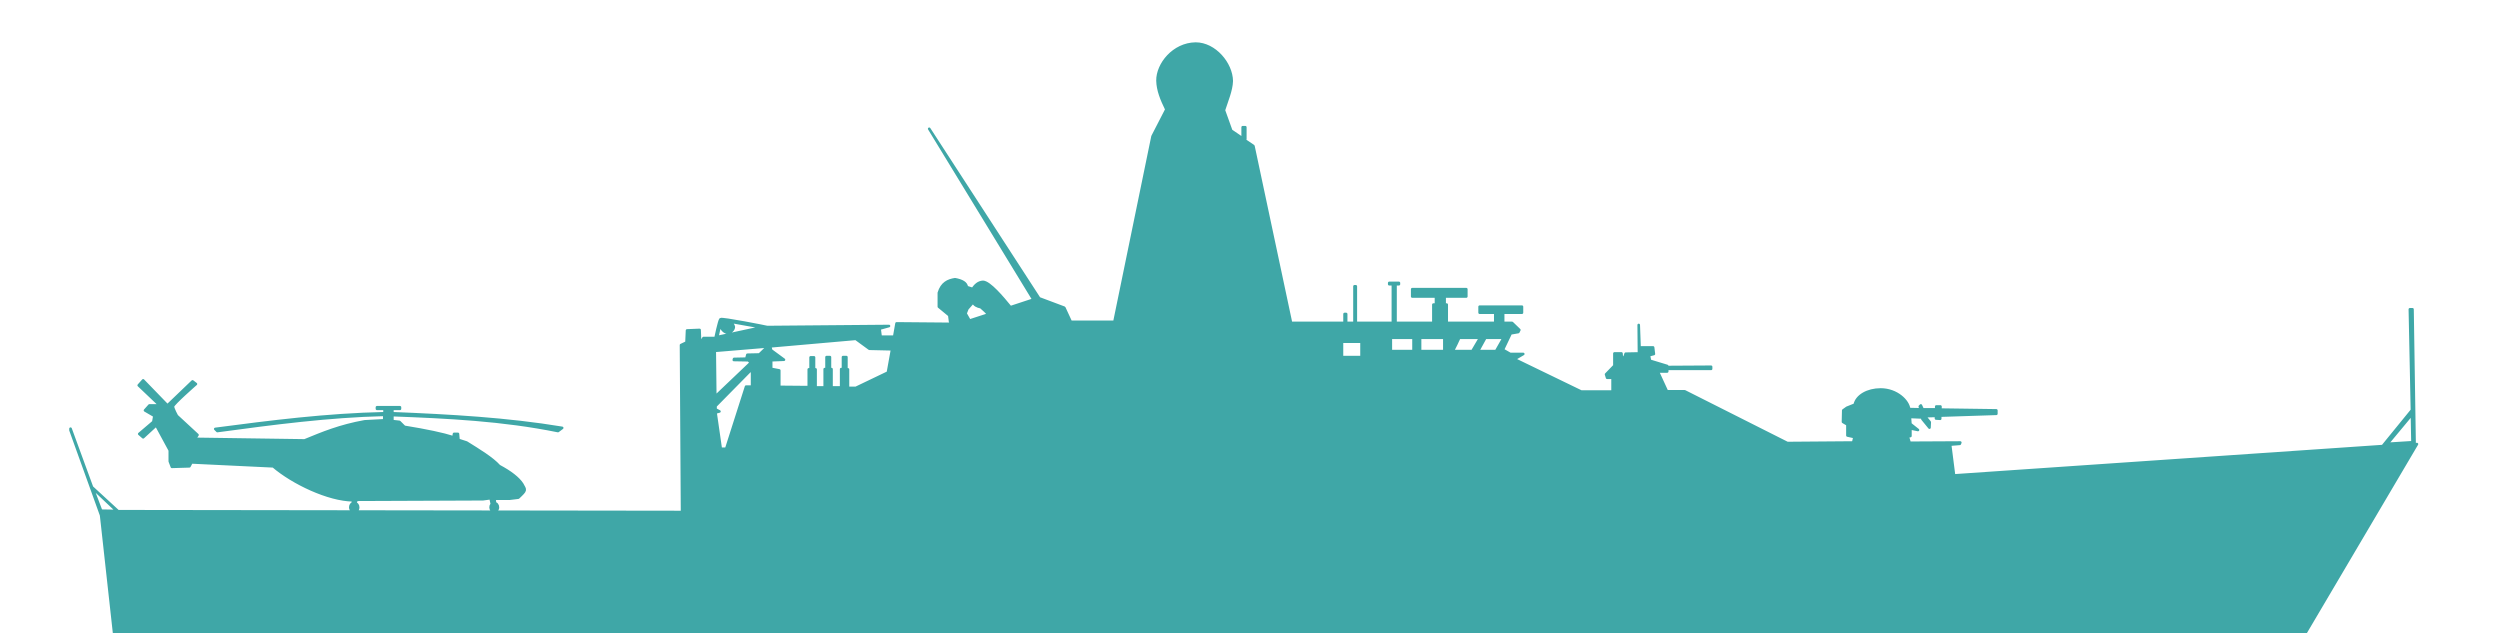
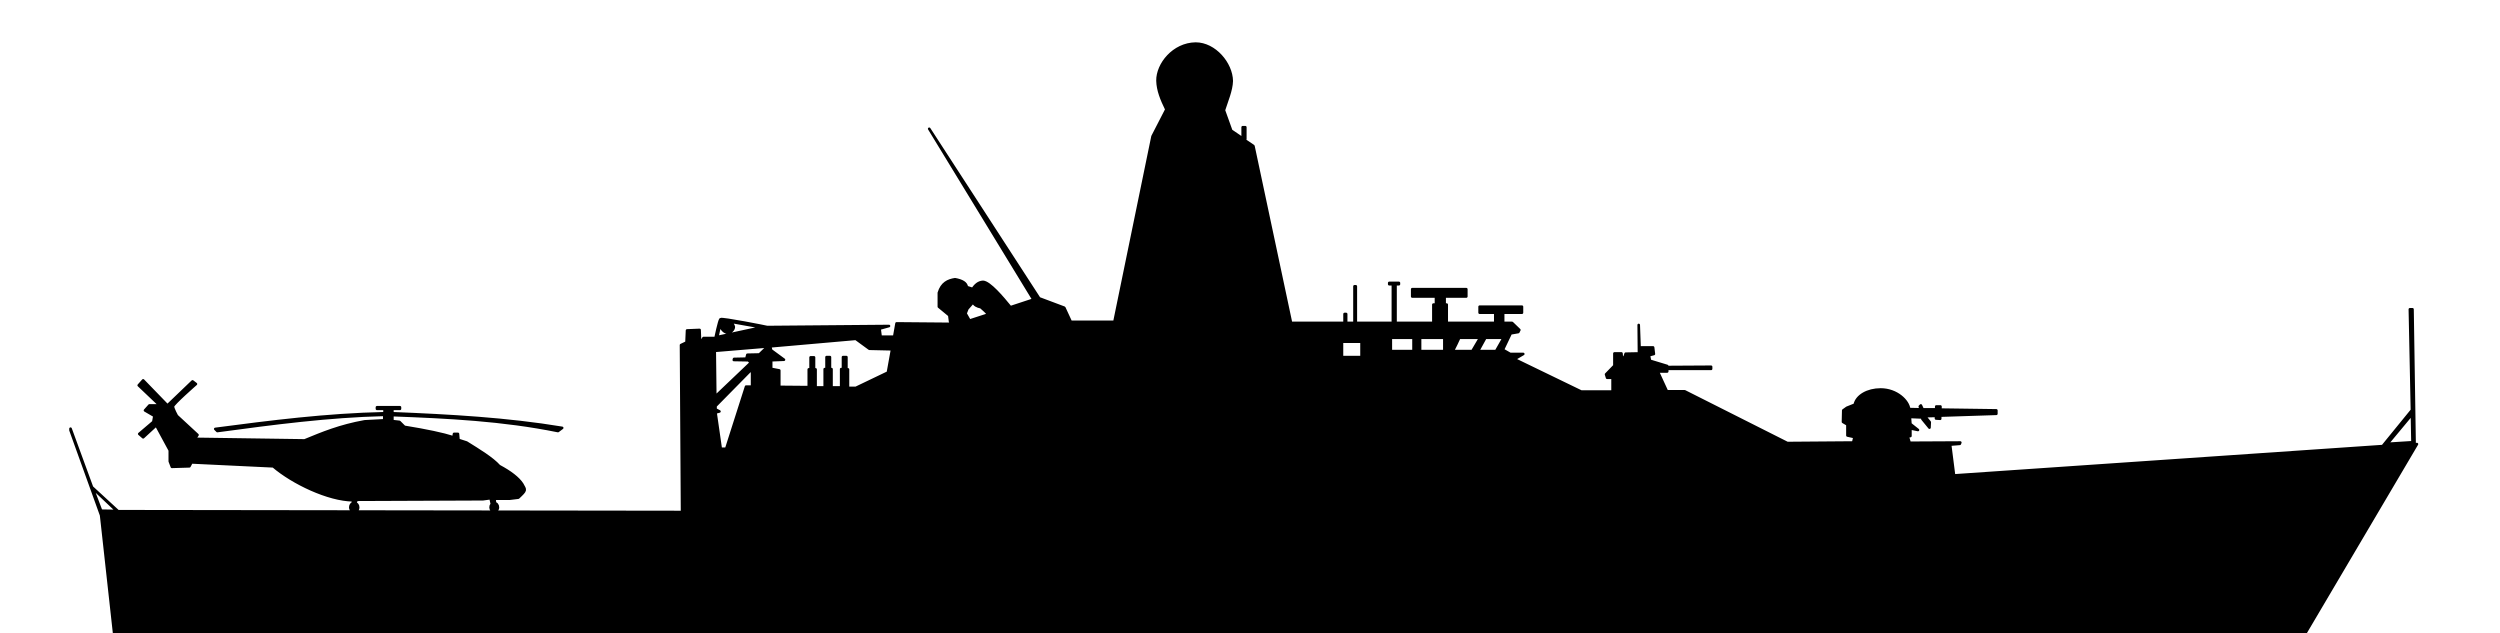
<svg xmlns="http://www.w3.org/2000/svg" version="1.1" id="opv" x="0px" y="0px" viewBox="0 0 957 242" style="enable-background:new 0 0 957 242;" xml:space="preserve">
  <style type="text/css">
- 	.st0{stroke:#3FA7A7;stroke-linecap:round;stroke-linejoin:round;fill:#3FA7A7}
+ 	.st0{stroke:#000000;stroke-linecap:round;stroke-linejoin:round;}
</style>
  <path id="omtrek" class="st0" d="  M457.7,16.7c-8.5,0.1-14.7,7.9-14.6,14.2c0.1,3.7,1.5,7.1,3.4,11l-5.3,10.3l-14.6,71h-16.7l-2.5-5.4l-9.6-3.6l-42.1-64.9l39.9,65.4  l-8.8,2.9c-3.1-3.8-8-9.6-10.5-9.7c-1.8,0.1-2.9,1.2-4,2.7l-2.2-0.7c-0.2-1.6-1.8-2.5-4.5-3c-2.7,0.4-5.1,1.5-6.2,5.2v5.3l4,3.3  l0.3,2.4l2.3,0.9l-22.8-0.2l-0.9,5.1h-5.2l-0.4-3.1l3.6-1l-46.6,0.4h0.1h-1.3h1.2c-0.3-0.1-17.4-3.5-17.9-3s-1.9,7.2-1.9,7.2l0,0  h-4.6l-1.3,2.1l-0.2-5.2l-4.8,0.2l-0.2,4.6l-2.1,1l0.4,63.9l-215.9-0.3l-10-9.2L27,164.1v0.6l11.7,32.5l0.1,0.8l6,54.4h10.7  l5.8,26.2c1.8,3.2,4.6,3.8,7.6,3.9c4,0.1,7.5-0.8,8-3l5.4-24.1l26.8,2.3l-4.2,11.8l-1.6,1.5l-0.6,0.3l-0.1-5.3  c-0.6-2.6-2.6-4.8-4.8-6.9c-3,1.6-4.4,2.9-5.5,4.7c1.5,1.2,2.3,2.4,2.4,3.7l-1.9,1.5l3.3,2.1l-2.9,1l0.2,5.8l2.3,0.6l-2.5,1.3  l2.3,1.5c-0.8,1-1.7,2.2-3.6,3.8c2.4,2.6,3.8,3.8,5.1,5.1c3.7-2.4,4.3-5.3,5.5-7.2l0.3-5.4l0.8-0.2l1.3,1.6l6.1,0.1l1.9-2.4l33-2.8  l3.9,7.7l701.2-0.3c6.1,0,10.1-2.7,11.4-4.9L925.2,170l-0.9,0.1l-0.8-51.7h-1l0.8,38.7V157v1.7l0,0l0.2,10.6l-9.6,0.6l9.4-11.3V157  l-11,13.5l8.1-0.3L748,182l-1.5-11.8l3.7-0.3l0.2-0.5l-19.4,0.1l-0.7-2.4l1-0.2V164l2.9,0.6l-2.9-2.3l-0.2-2.7l4.7,0.2l0.1,0.6  l2.7,3.3l0.1-2.1l-1.3-1.6l-0.2-0.5l0.3-0.2l3.6-0.1v1l1.6,0.1v-1.2l21.5-0.7v-1.3l-21.4-0.3v-1.2h-1.6v1.1H736l-0.7-1.5l-0.4,0.4  l0.3,1.1l-4.4-0.1c-0.3-3.1-4.7-7.5-10.9-7.5c-5,0-9.2,2.4-9.9,5.8l-3,1.2l-1.4,1l-0.1,4.4l1.7,1v4.2l2.7,0.6l-0.5,2.1l-25.2,0.2  l-39.3-19.8h-6.8l-3.5-7.6h3.6v-1H655v-0.8l-16.9,0.1l0.1-0.4l-6.6-2l-0.4-2.1l1.9-0.5l-0.3-2.5h-4.5v2.4h-0.6l-0.4-11l0.1,10.9  l-5.1,0.1c0,0-0.4,1.7-1,1.7s-0.6-1.8-0.6-1.8H618v4.7l-3.2,3.3l0.4,1.3h2.1v5.3h-12l-25.6-12.4l3.4-2h-5l-2.8-1.6l3-6.3l2.9-0.5  l0.4-0.8l-2.8-2.7h-3.4v-3.9h7.2v-2.3h-16.2v2.3h6v3.9h-18.6v-7H553v-3.1h8.3v-2.8h-20.7v2.8h9.1v3.1h-1v7H519v-14h-0.5v14h-3.2  v-3.4h-0.6v3.4h-20.5l-14.4-67.7l-4-2.7h0.9v-4.5h-1V53l-4.4-3l-2.8-7.8c1.1-3.5,2.9-7.6,3-11.2C471.4,24.3,465,16.7,457.7,16.7  L457.7,16.7z M531.8,108.3v0.5h1.4v14.5h1v-14.5h1.3v-0.5H531.8z M372.5,115.7c0.5,1.1,1.5,1.6,3,1.9c1,0.9,2.1,1.8,2.8,2.8  l-7.4,2.4v-0.5l-1.3-2.3l0.7-1.8L372.5,115.7z M279.9,123.2l11.8,2.1l-17.1,3.7l0.9-4.2c0.4,0.2,1.3,2.5,3,2.5  c1.3,0,2.4-1.1,2.4-2.2C280.9,124.8,280.1,123.5,279.9,123.2z M532.4,129.3h8.7v5.1h-8.7L532.4,129.3L532.4,129.3z M543.6,129.3h9.3  v5.1h-9.3V129.3z M558.6,129.3h8l-3,5.1H556C556.4,134.2,558.6,129.3,558.6,129.3z M568.6,129.3h7l-2.9,5.1h-6.9L568.6,129.3z   M327.6,129.7l5.2,3.8l8.7,0.2l-1.6,8.9l-12.3,5.9h-3v-7.1H324v-4.7h-1.3v4.6H322v7h-3.7v-7h-0.6v-4.6h-1.3v4.6h-0.7v7h-3.5v-6.9  h-0.6v-4.6h-1.3v4.6h-0.7v6.8l-11.3-0.1v-6.3l-3.1-0.6v-3.3l4.9-0.2l-4.9-3.6c-0.3-0.8-0.2-1.5-0.5-1.7h-0.5  c-0.1,0.1-0.3,0.1-0.4,0.3l-3.1,3l-4.6,0.1l-0.4,1.5l-4.7,0.1l-0.1,0.4l5.6,0.1l0.7,0.7l1.2-0.7l-14.6,13.9l-0.2-17.5l19.2-1.6  l1.3-0.1c0.3-0.1,0.4-0.1,0.5,0L327.6,129.7z M513.7,130.8h7.5v5.9h-7.5V130.8z M368.7,141c-2.9,8.1-5.5,12.7-7.8,14.8L368.7,141z   M287.9,141.6v6.4h-2.3l-7.6,23.8h-2.1l-2-13.9l1.5-0.4l-1.5-0.8v-1.3l13-13.2L287.9,141.6z M54.8,145.6l-1.7,1.9l8.1,7.7h-4  l-1.7,1.9l3.6,2.1l-0.4,2.3l-5.4,4.6l1.5,1.3l5-4.6l5.2,9.6v4.2l0.8,2.1l6.7-0.2l0.8-1.5l31.3,1.5c7.5,6.4,21.1,12.9,30.5,13v1.1  c-0.6,0.2-1,0.9-1,1.6c0,0.9,0.7,1.7,1.5,1.7s1.5-0.7,1.5-1.7c0-0.8-0.5-1.5-1.2-1.6l0.7-1.3l48.3-0.2l2.9-0.4l0.4,1.9l1.3,0.2  l-0.2-1.9h5.8l3.3-0.4c3.2-3,2.8-2.8,1.5-5.2c-1.5-2.3-4.5-4.6-8.8-6.9c-2.7-3-7.7-6-12.5-9l-3.1-1l-0.2-2.3h-1.5l-0.2,1.3  c-4.1-1.3-10.2-2.6-18.8-4l-1.9-1.9l-2.7-0.3v-2.3c21.1,0.8,42.3,1.8,63.4,6.1l1.6-1.2c-21.1-3.5-42.9-4.7-65-5.6v-1.7h2.9v-0.6  h-8.8v0.6h2.9v1.7c-22.3,0.5-43.5,3.2-64.8,6l0.8,0.8c21.4-2.9,42.7-5.7,63.9-6.2v2.1l-7.5,0.4c-9.5,1.7-16.2,4.5-23,7.3l-42-0.6  l1-1.5l-7.9-7.3c0,0-1.5-2.7-1.5-3.6S75,147,75,147l-1.3-1l-9.6,9.2L54.8,145.6z M35.4,186.8l9.3,8.8l-6-0.1L35.4,186.8z   M189.2,192.6c-0.8,0-1.4,0.7-1.4,1.6c0,0.9,0.6,1.6,1.4,1.6c0.7,0,1.4-0.7,1.4-1.6C190.6,193.3,190,192.6,189.2,192.6z   M116.5,258.2l22.7,2l4.6,9.3l-30.5,2.8l-2.3-2.1L116.5,258.2z" />
</svg>
